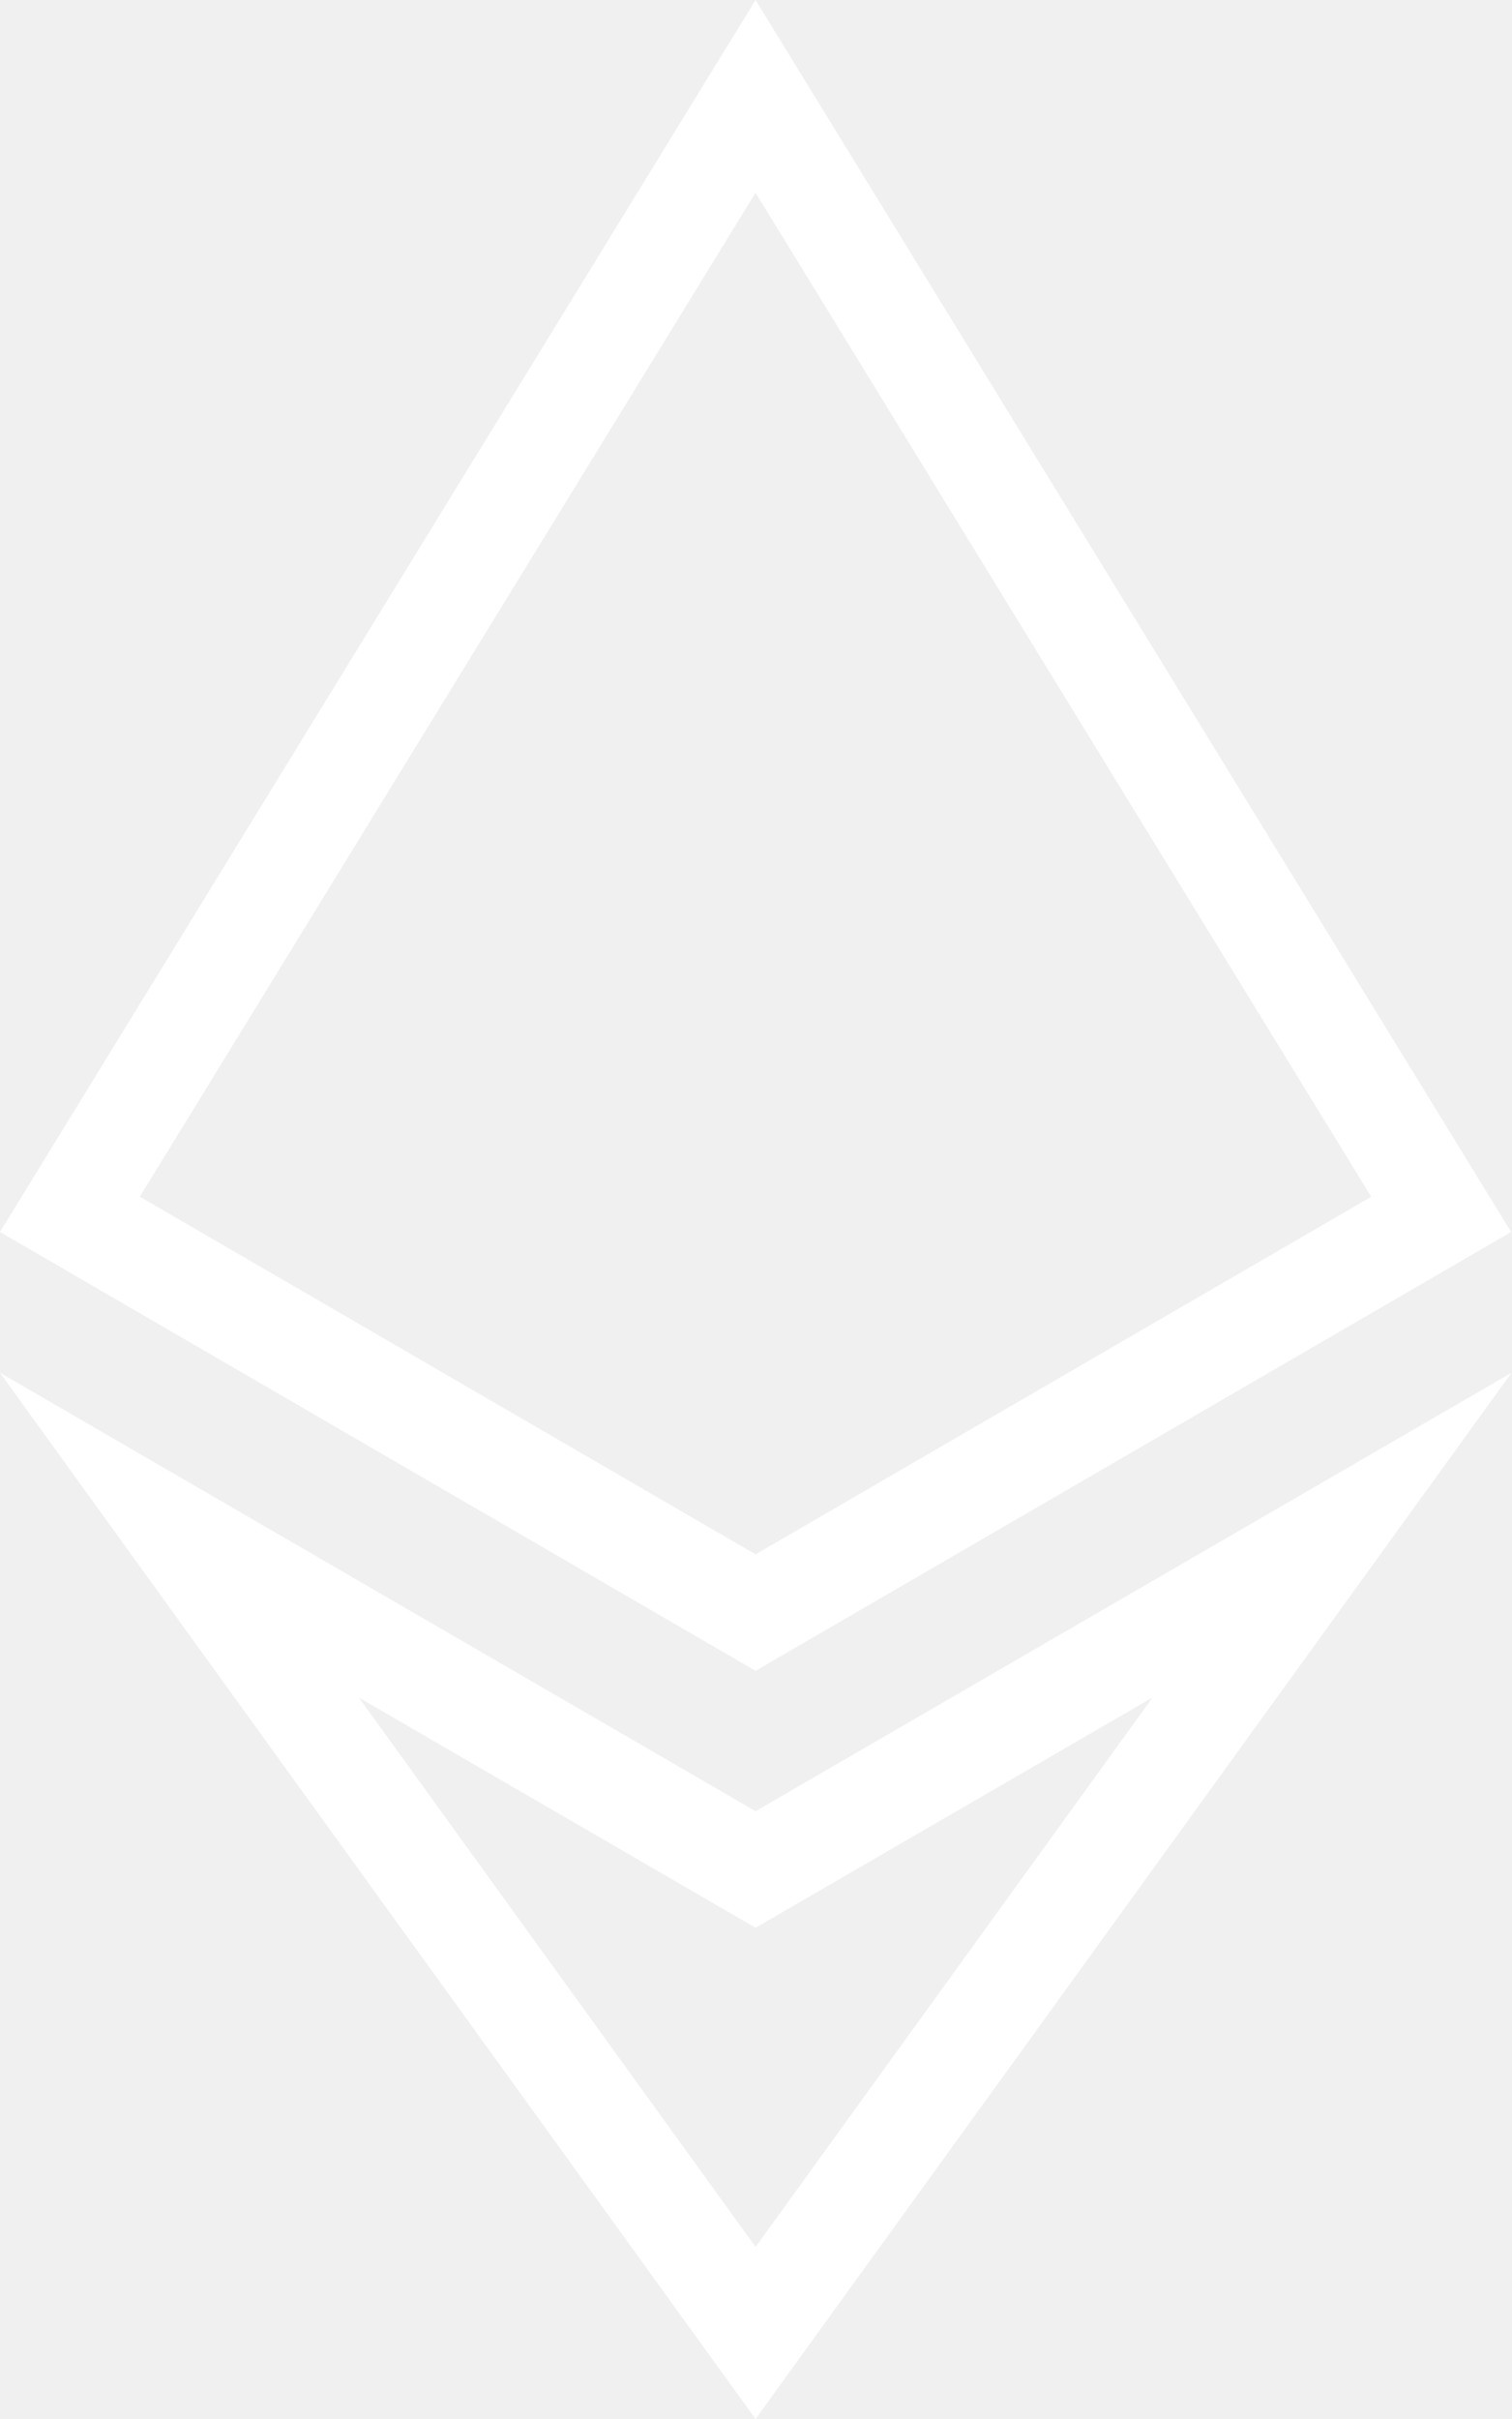
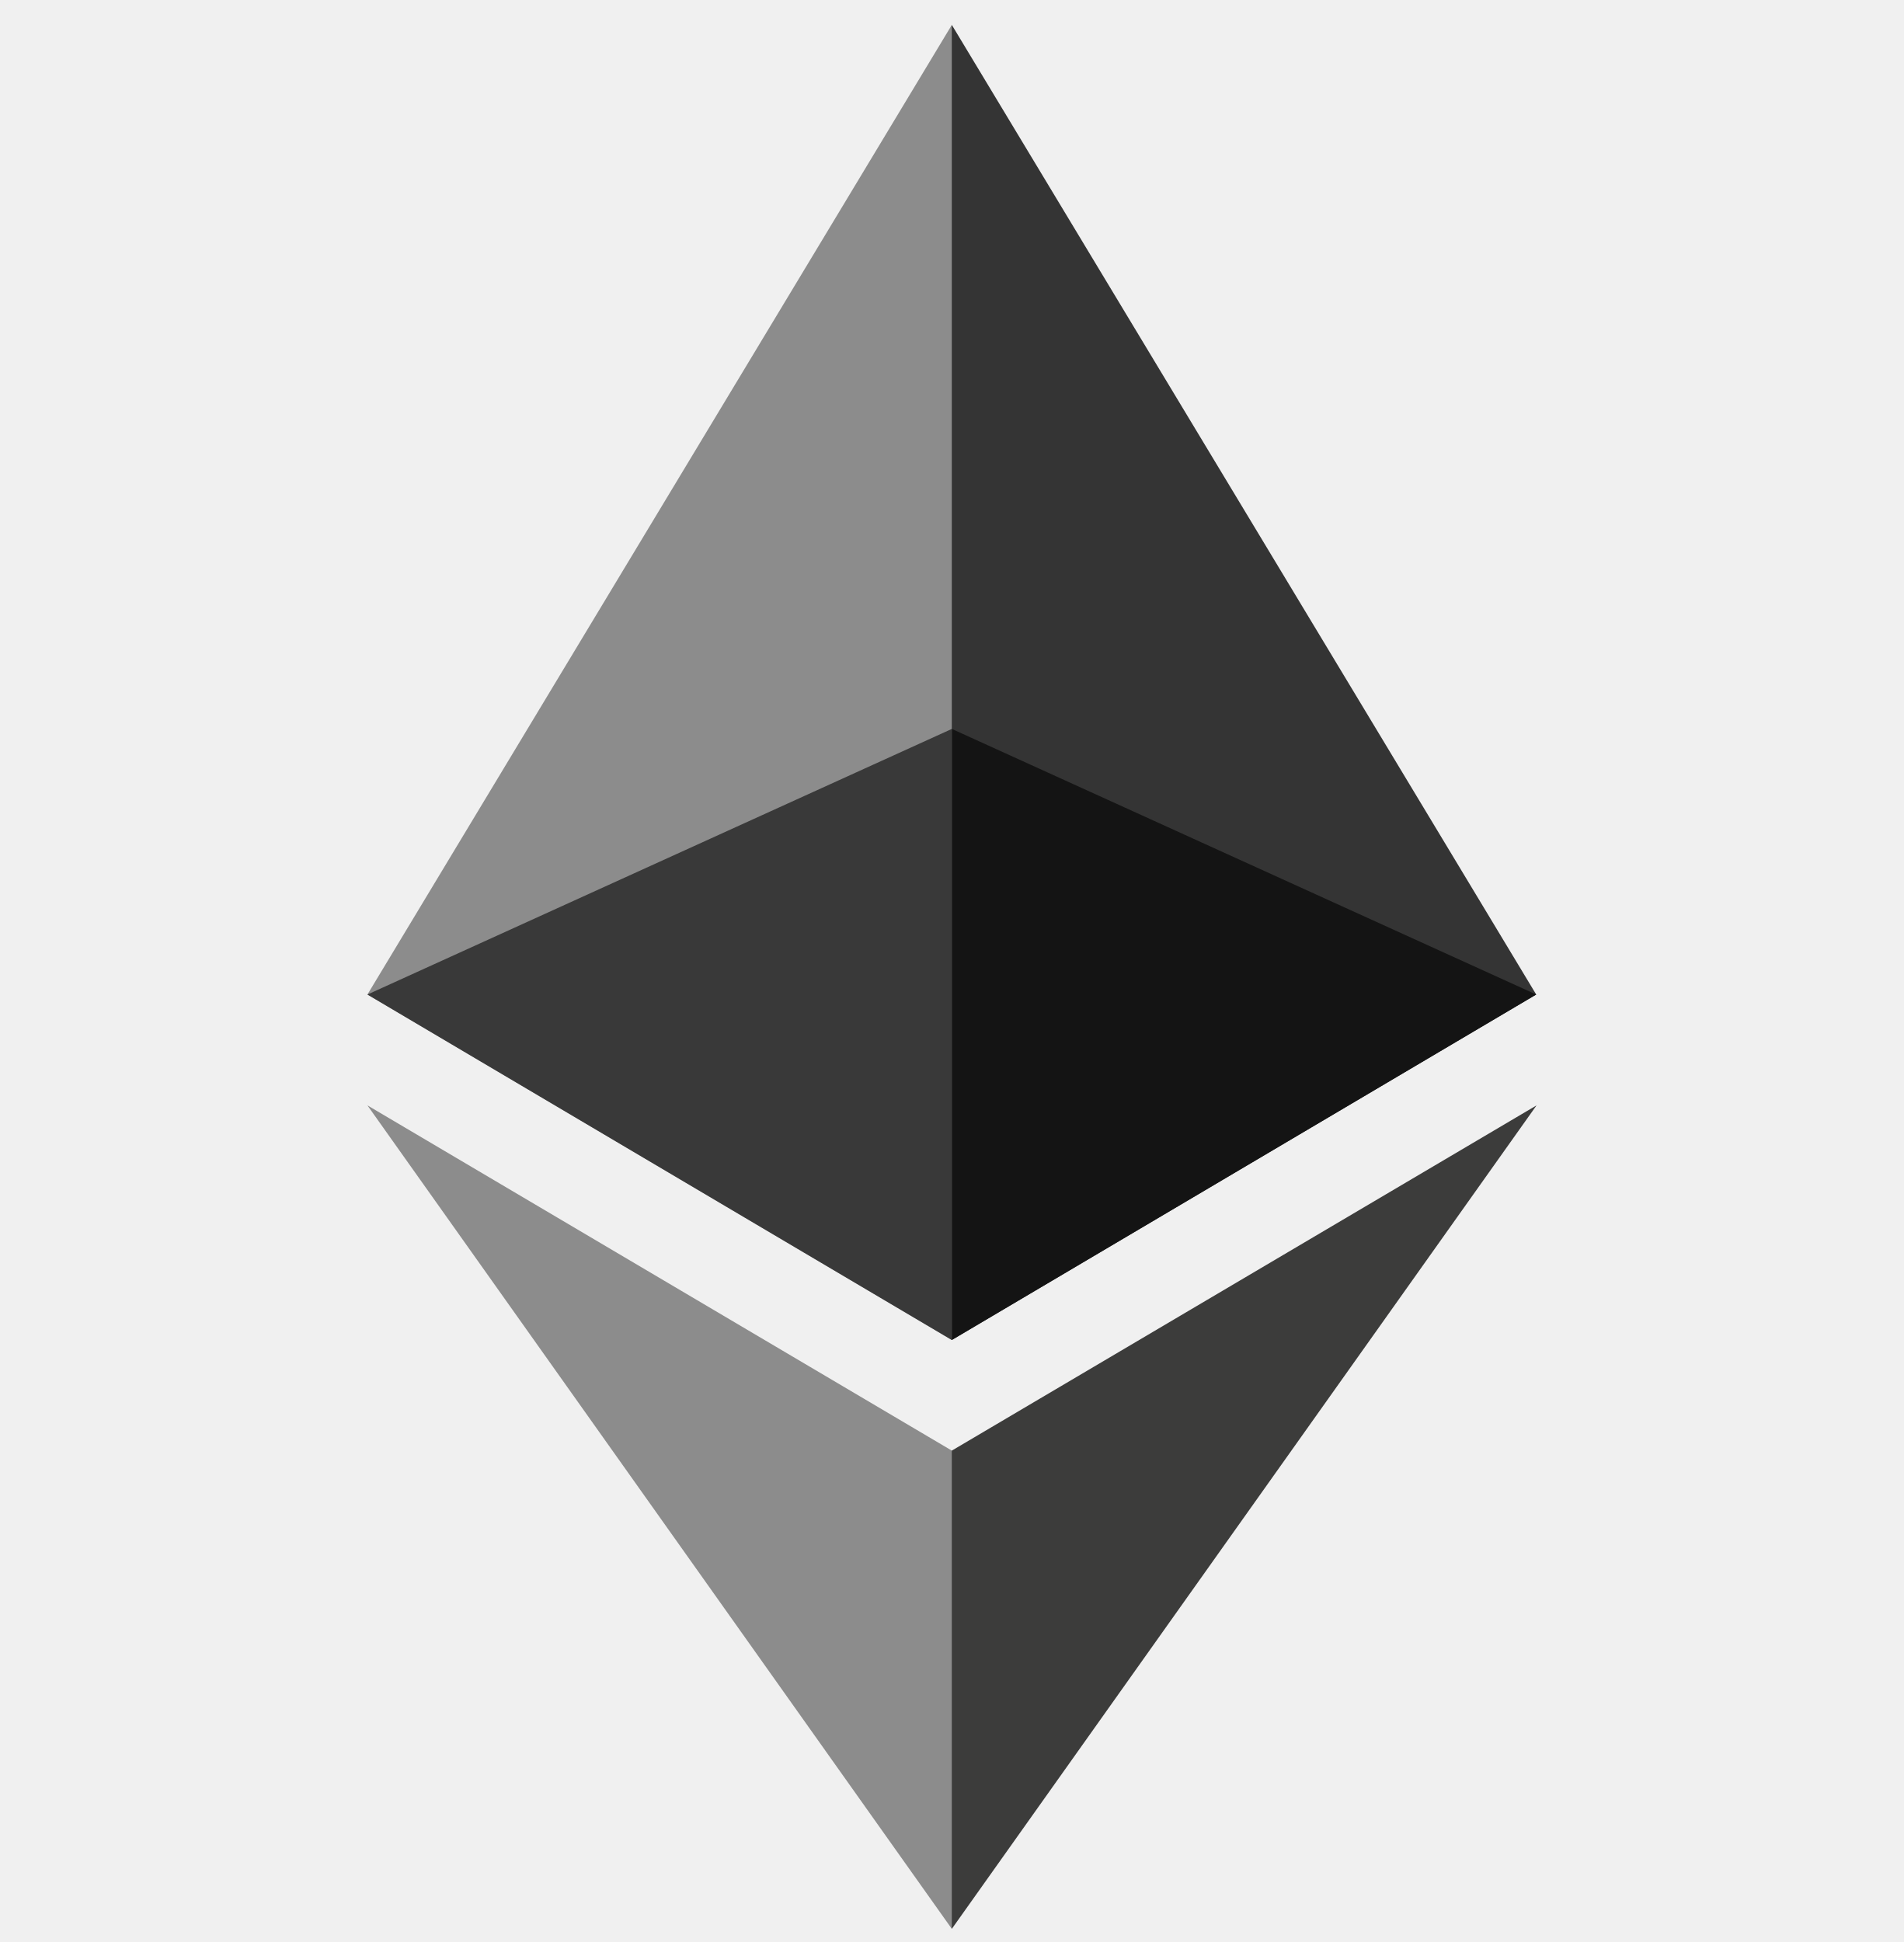
- <svg xmlns="http://www.w3.org/2000/svg" width="15" height="24" viewBox="0 0 15 24" fill="none">
-   <mask id="path-1-inside-1_8_1568" fill="white">
-     <path fill-rule="evenodd" clip-rule="evenodd" d="M14.996 12.223L7.498 16.577L0 12.223L7.498 0L14.996 12.223ZM15 13.62L7.498 24L3.62769e-05 13.62L7.498 17.97L15 13.62Z" />
-   </mask>
-   <path d="M7.498 16.577L6.996 17.442L7.498 17.734L8 17.442L7.498 16.577ZM14.996 12.223L15.498 13.088L16.384 12.574L15.848 11.701L14.996 12.223ZM0 12.223L-0.852 11.701L-1.388 12.574L-0.502 13.088L0 12.223ZM7.498 0L8.35 -0.523L7.498 -1.913L6.646 -0.523L7.498 0ZM7.498 24L6.687 24.586L7.498 25.707L8.308 24.586L7.498 24ZM15 13.62L15.81 14.206L14.498 12.755L15 13.62ZM3.62769e-05 13.62L0.502 12.755L-0.811 14.206L3.62769e-05 13.62ZM7.498 17.97L6.996 18.835L7.498 19.126L8 18.835L7.498 17.97ZM8 17.442L15.498 13.088L14.494 11.359L6.996 15.713L8 17.442ZM-0.502 13.088L6.996 17.442L8 15.713L0.502 11.359L-0.502 13.088ZM6.646 -0.523L-0.852 11.701L0.852 12.746L8.35 0.523L6.646 -0.523ZM15.848 11.701L8.35 -0.523L6.646 0.523L14.143 12.746L15.848 11.701ZM8.308 24.586L15.81 14.206L14.19 13.034L6.688 23.414L8.308 24.586ZM-0.811 14.206L6.687 24.586L8.309 23.415L0.811 13.035L-0.811 14.206ZM8 17.105L0.502 12.755L-0.502 14.485L6.996 18.835L8 17.105ZM14.498 12.755L6.996 17.105L8 18.835L15.502 14.485L14.498 12.755Z" fill="white" mask="url(#path-1-inside-1_8_1568)" />
+ <svg xmlns="http://www.w3.org/2000/svg" width="50" height="51" viewBox="0 0 50 51" fill="none">
+   <g clip-path="url(#clip0_2_105)">
+     <path d="M24.996 0.655L24.66 1.794V34.855L24.996 35.19L40.342 26.118L24.996 0.655Z" fill="#343434" />
+     <path d="M24.995 0.655L9.649 26.118L24.995 35.19V19.143V0.655Z" fill="#8C8C8C" />
+     <path d="M24.996 38.095L24.807 38.326V50.102L24.996 50.654L40.351 29.029L24.996 38.095Z" fill="#3C3C3B" />
+     <path d="M24.995 50.654V38.095L9.649 29.029L24.995 50.654Z" fill="#8C8C8C" />
+     <path d="M24.996 35.19L40.342 26.118L24.996 19.143V35.19Z" fill="#141414" />
+     <path d="M9.649 26.118L24.995 35.19V19.143L9.649 26.118Z" fill="#393939" />
+   </g>
+   <defs>
+     <clipPath id="clip0_2_105">
+       <rect width="50" height="50" fill="white" transform="translate(0 0.654785)" />
+     </clipPath>
+   </defs>
</svg>
